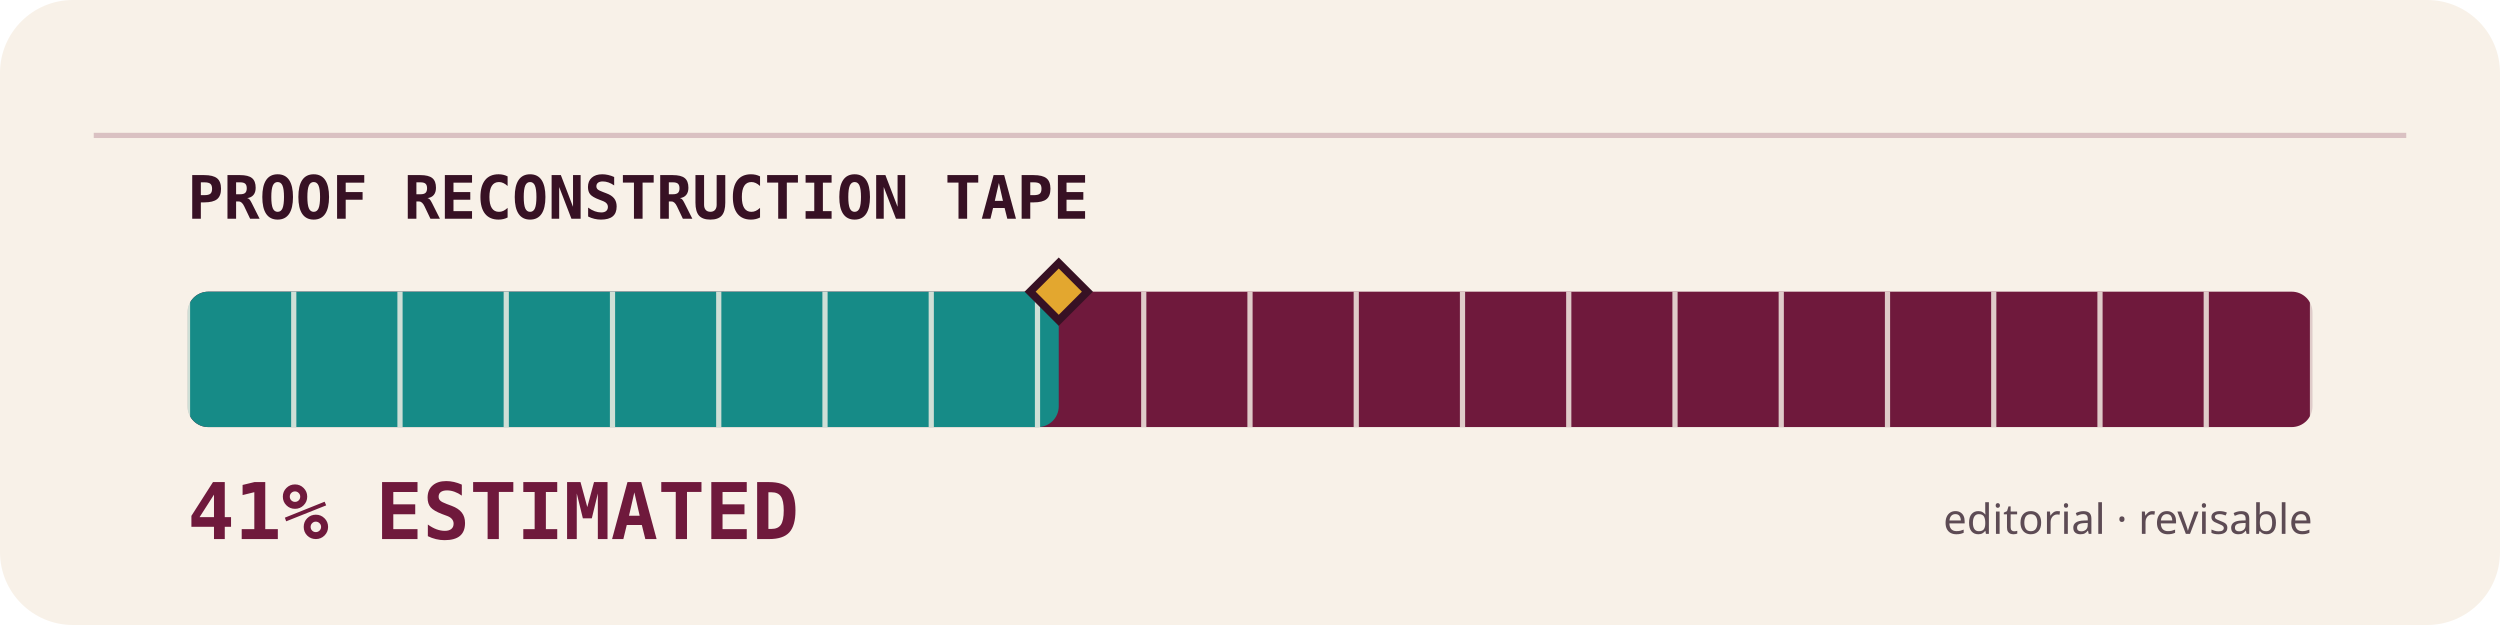
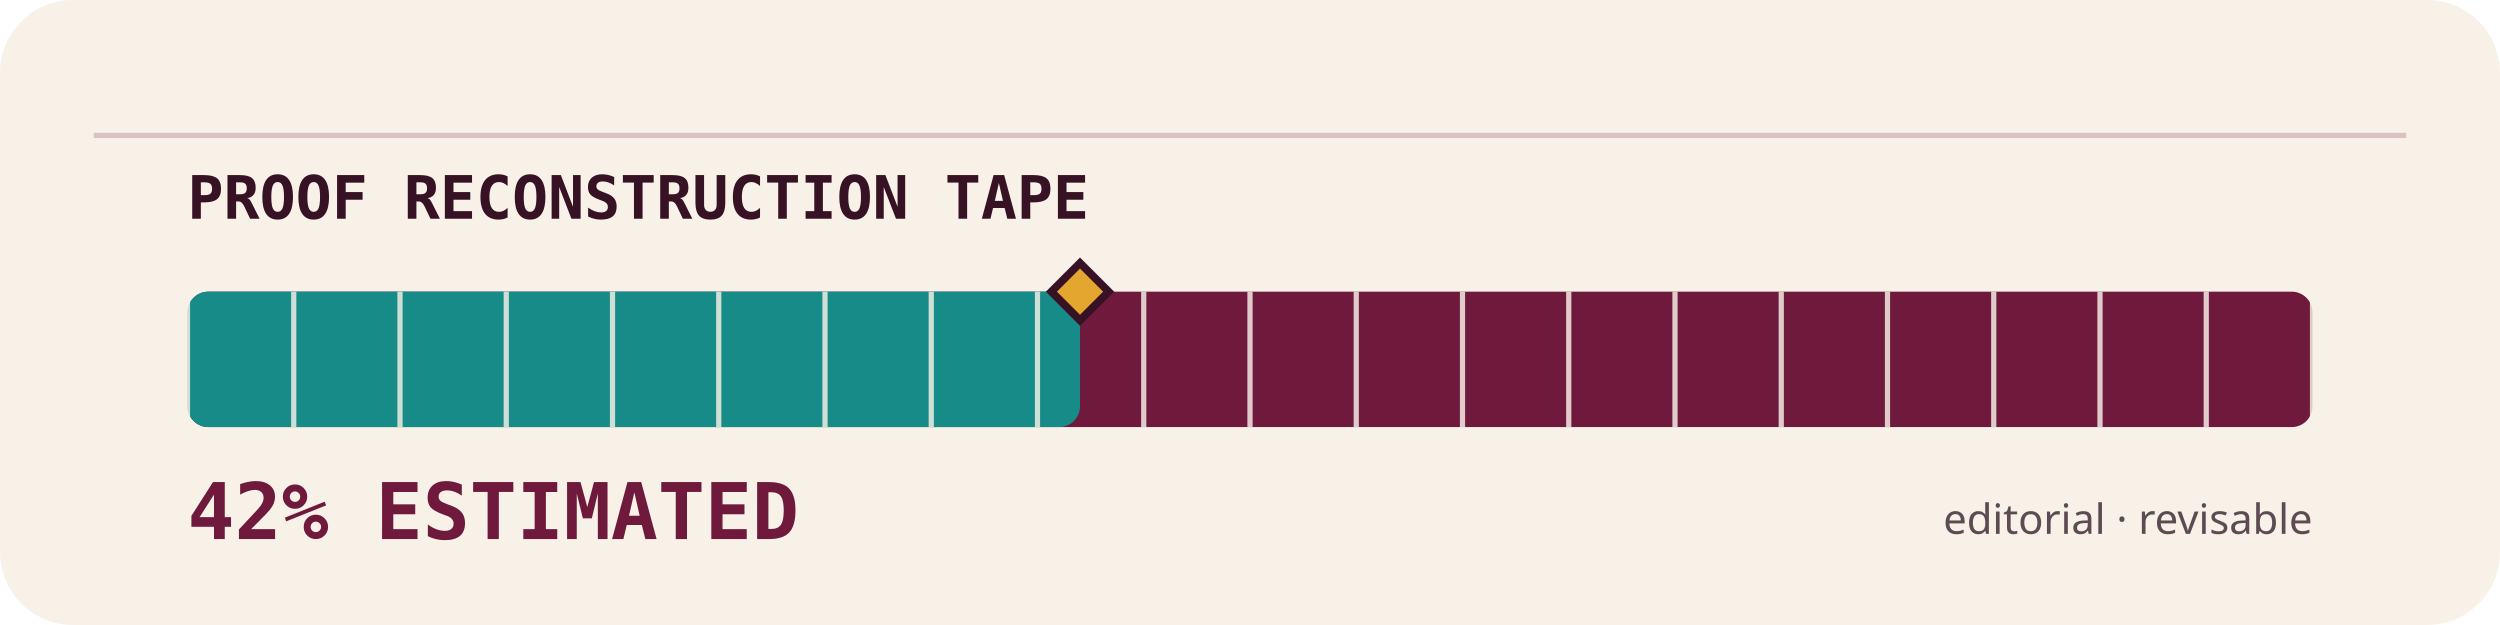
<svg xmlns="http://www.w3.org/2000/svg" viewBox="0 0 960 240" width="960" height="240" role="img" aria-labelledby="proof-progress-title proof-progress-desc">
  <rect width="960" height="240" rx="28" fill="#f8f1e8" />
  <path d="M36 52h888" stroke="#6f193c" stroke-width="2" opacity="0.22" />
  <text x="72" y="84" fill="#371124" font-family="ui-monospace, SFMono-Regular, Menlo, Consolas, monospace" font-size="23" font-weight="700">PROOF RECONSTRUCTION TAPE</text>
  <rect x="72" y="112" width="816" height="52" rx="8" fill="#6f193c" />
-   <rect x="72" y="112" width="334.56" height="52" rx="8" fill="#168b87" />
+   <rect x="72" y="112" width="342.72" height="52" rx="8" fill="#168b87" />
  <path d="M72 112v52" stroke="#f8f1e8" stroke-width="2" opacity="0.82" />
  <path d="M112.8 112v52" stroke="#f8f1e8" stroke-width="2" opacity="0.82" />
  <path d="M153.6 112v52" stroke="#f8f1e8" stroke-width="2" opacity="0.82" />
  <path d="M194.4 112v52" stroke="#f8f1e8" stroke-width="2" opacity="0.82" />
  <path d="M235.2 112v52" stroke="#f8f1e8" stroke-width="2" opacity="0.82" />
  <path d="M276 112v52" stroke="#f8f1e8" stroke-width="2" opacity="0.82" />
  <path d="M316.8 112v52" stroke="#f8f1e8" stroke-width="2" opacity="0.82" />
  <path d="M357.6 112v52" stroke="#f8f1e8" stroke-width="2" opacity="0.82" />
  <path d="M398.4 112v52" stroke="#f8f1e8" stroke-width="2" opacity="0.82" />
  <path d="M439.2 112v52" stroke="#f8f1e8" stroke-width="2" opacity="0.82" />
  <path d="M480 112v52" stroke="#f8f1e8" stroke-width="2" opacity="0.82" />
  <path d="M520.8 112v52" stroke="#f8f1e8" stroke-width="2" opacity="0.82" />
  <path d="M561.6 112v52" stroke="#f8f1e8" stroke-width="2" opacity="0.82" />
  <path d="M602.4 112v52" stroke="#f8f1e8" stroke-width="2" opacity="0.82" />
  <path d="M643.2 112v52" stroke="#f8f1e8" stroke-width="2" opacity="0.82" />
  <path d="M684 112v52" stroke="#f8f1e8" stroke-width="2" opacity="0.82" />
  <path d="M724.8 112v52" stroke="#f8f1e8" stroke-width="2" opacity="0.82" />
  <path d="M765.6 112v52" stroke="#f8f1e8" stroke-width="2" opacity="0.82" />
  <path d="M806.4 112v52" stroke="#f8f1e8" stroke-width="2" opacity="0.82" />
  <path d="M847.2 112v52" stroke="#f8f1e8" stroke-width="2" opacity="0.82" />
  <path d="M888 112v52" stroke="#f8f1e8" stroke-width="2" opacity="0.82" />
-   <path d="M406.56 101l11 11-11 11-11-11z" fill="#e3a72f" stroke="#371124" stroke-width="3" />
-   <text x="72" y="207" fill="#6f193c" font-family="ui-monospace, SFMono-Regular, Menlo, Consolas, monospace" font-size="30" font-weight="800">41% ESTIMATED</text>
+   <path d="M414.72 101l11 11-11 11-11-11z" fill="#e3a72f" stroke="#371124" stroke-width="3" />
+   <text x="72" y="207" fill="#6f193c" font-family="ui-monospace, SFMono-Regular, Menlo, Consolas, monospace" font-size="30" font-weight="800">42% ESTIMATED</text>
  <text x="888" y="205" text-anchor="end" fill="#5d4b54" font-family="system-ui, sans-serif" font-size="16">editorial · revisable</text>
</svg>
